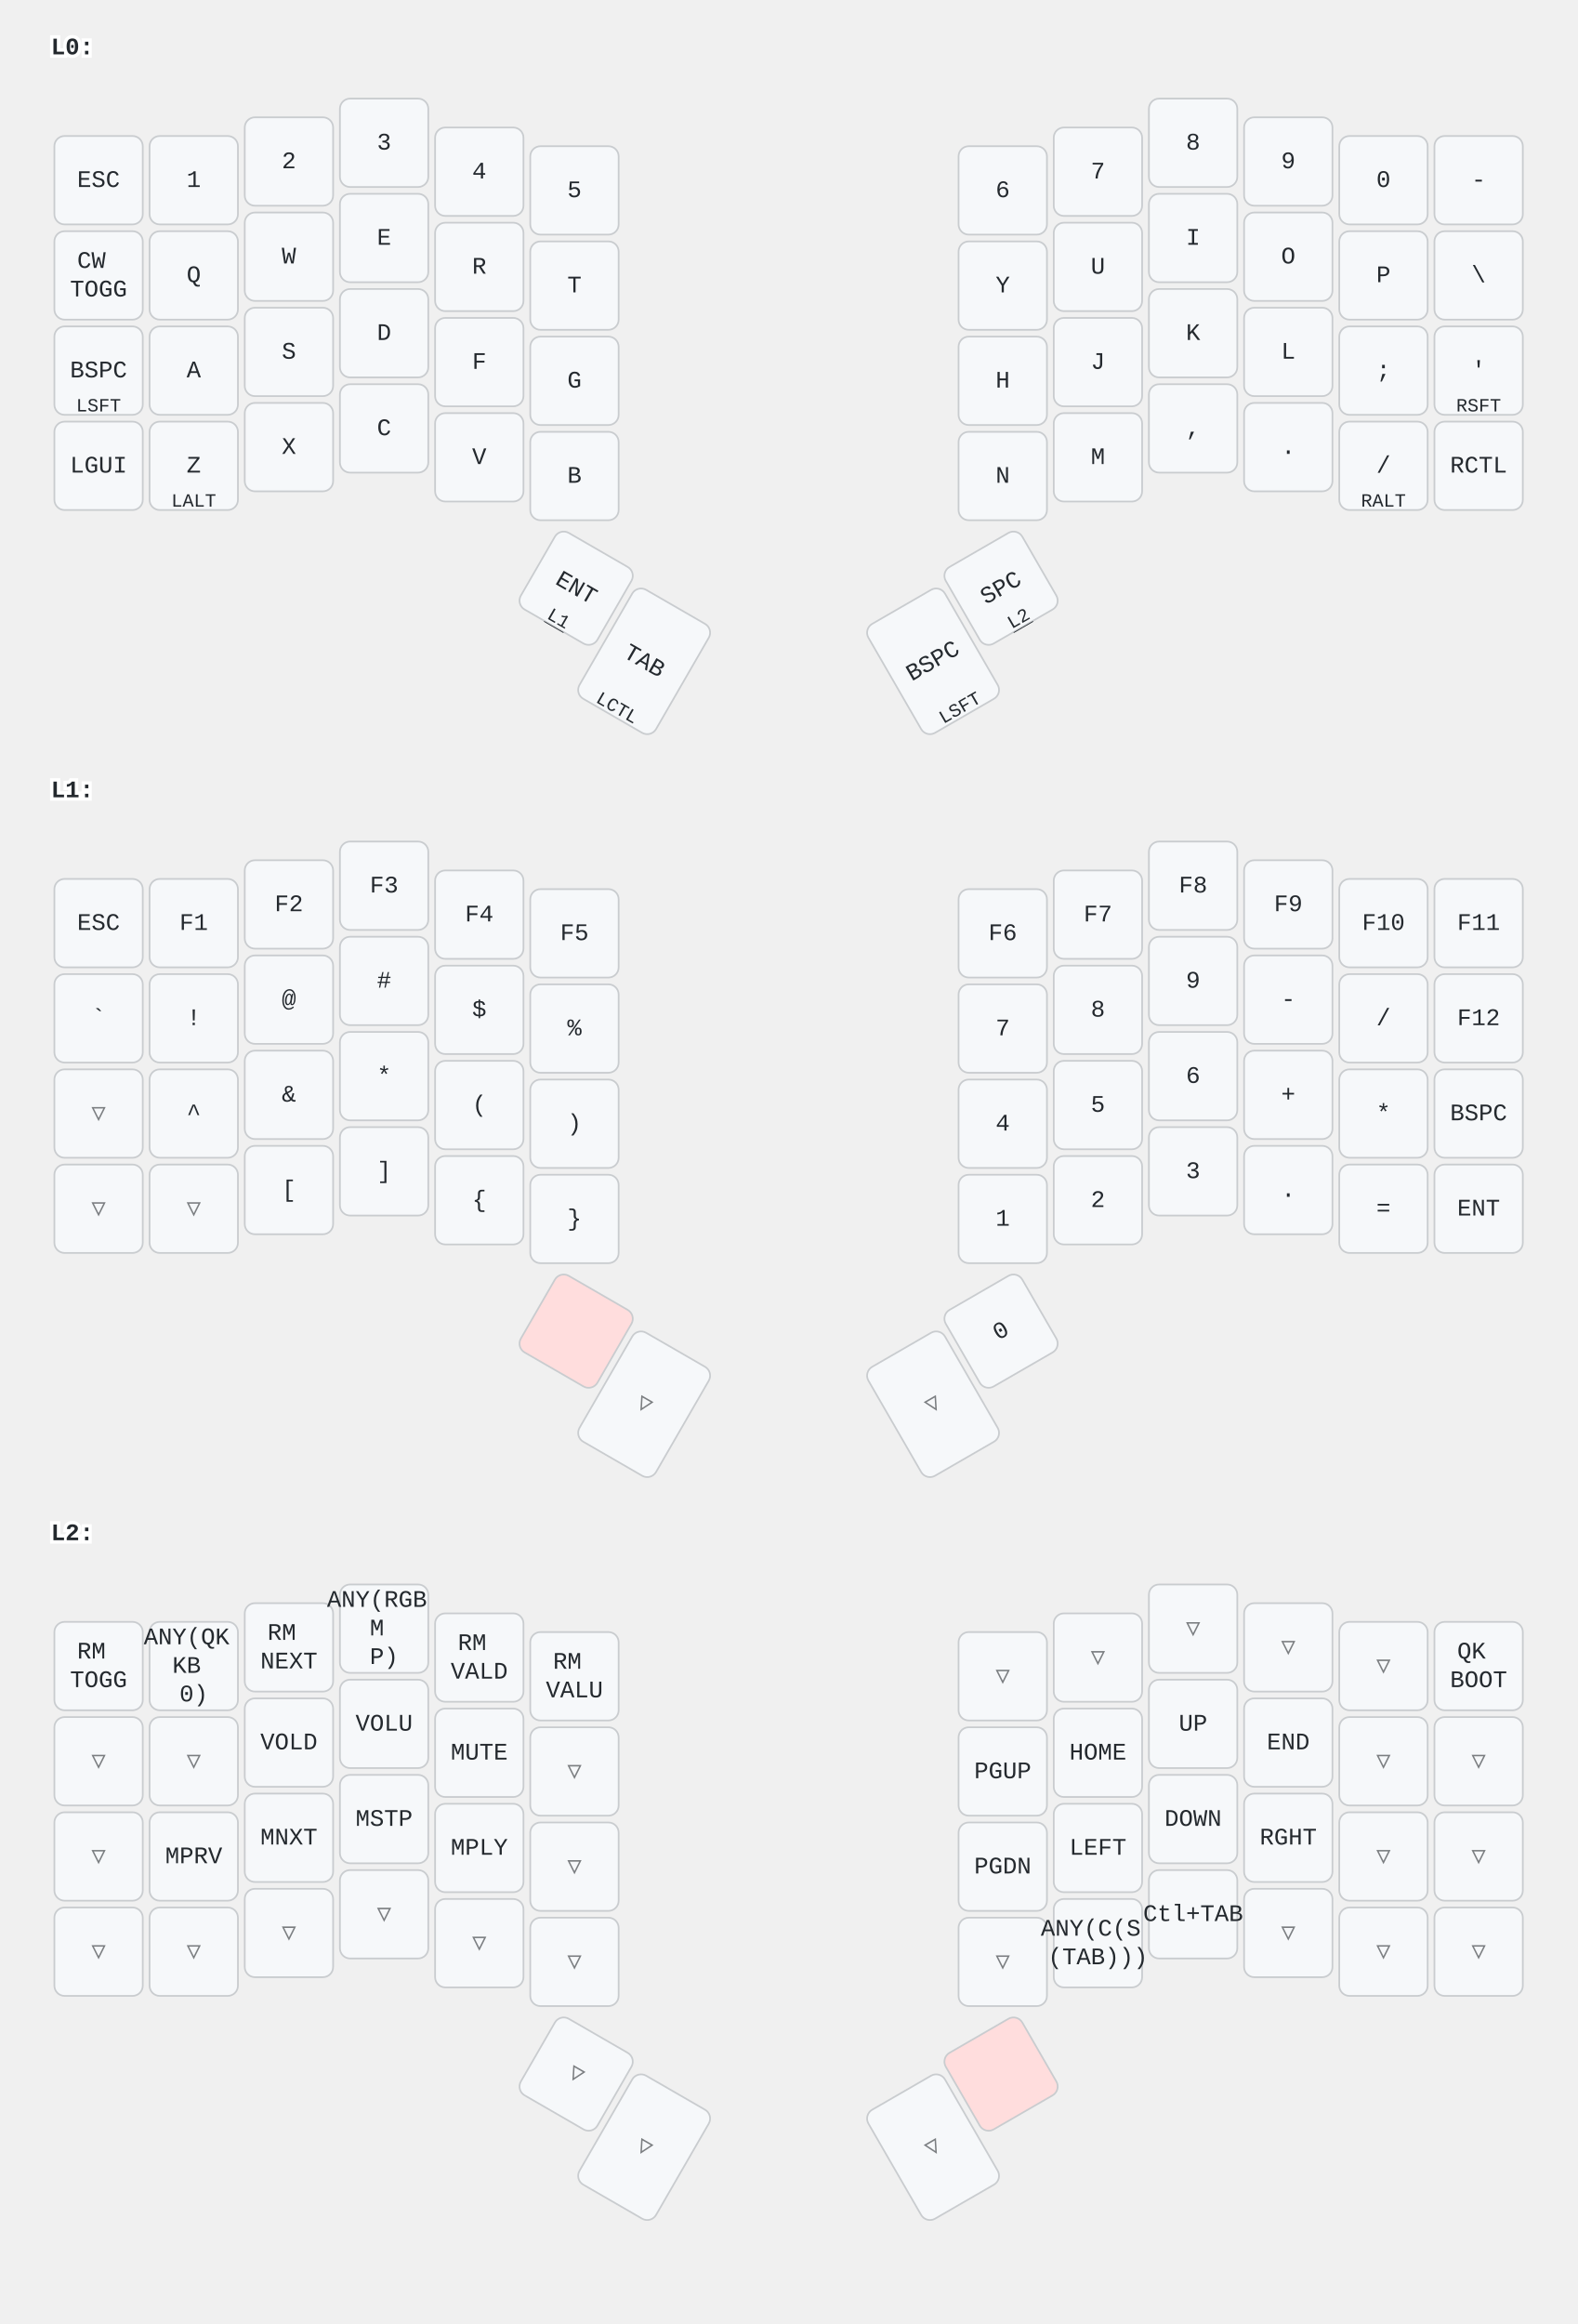
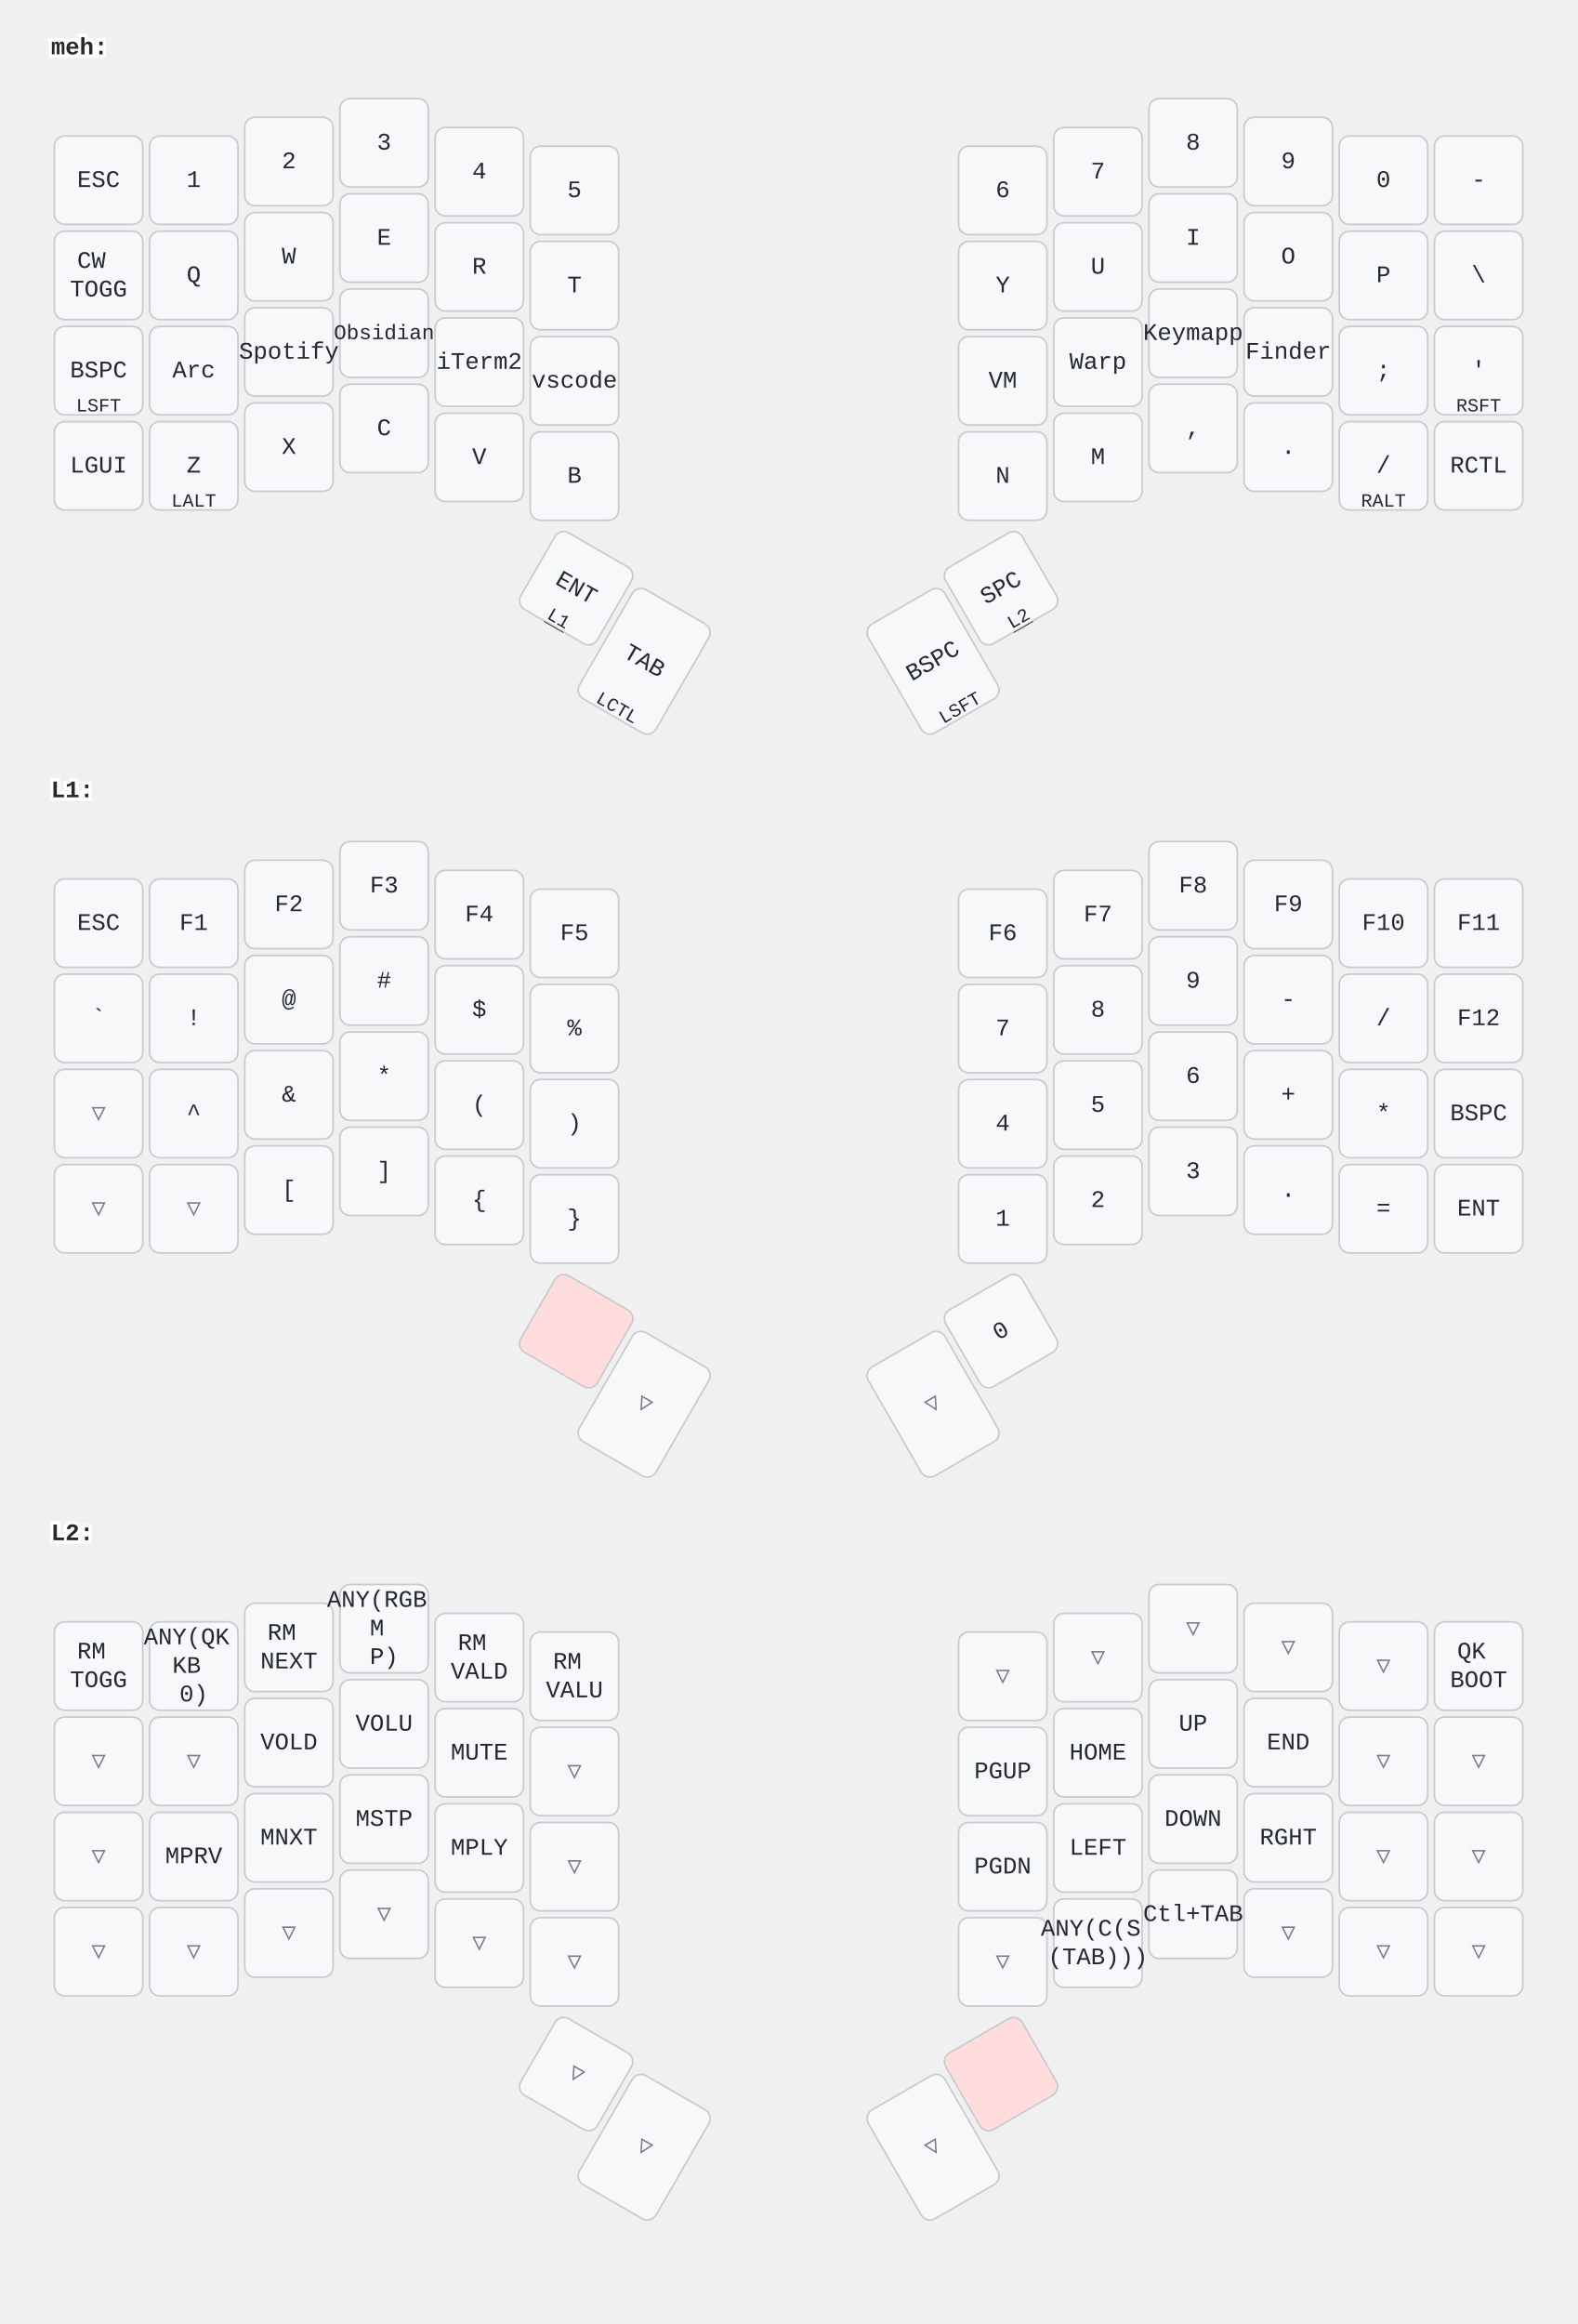
<svg xmlns="http://www.w3.org/2000/svg" width="928" height="1367" viewBox="0 0 928 1367" class="keymap">
  <style>/* inherit to force styles through use tags */
svg path {
    fill: inherit;
}

/* font and background color specifications */
svg.keymap {
    font-family: SFMono-Regular,Consolas,Liberation Mono,Menlo,monospace;
    font-size: 14px;
    font-kerning: normal;
    text-rendering: optimizeLegibility;
    fill: #24292e;
}

/* default key styling */
rect.key {
    fill: #f6f8fa;
}

rect.key, rect.combo {
    stroke: #c9cccf;
    stroke-width: 1;
}

/* default key side styling, only used is draw_key_sides is set */
rect.side {
    filter: brightness(90%);
}

/* color accent for combo boxes */
rect.combo, rect.combo-separate {
    fill: #cdf;
}

/* color accent for held keys */
rect.held, rect.combo.held {
    fill: #fdd;
}

/* color accent for ghost (optional) keys */
rect.ghost, rect.combo.ghost {
    stroke-dasharray: 4, 4;
    stroke-width: 2;
}

text {
    text-anchor: middle;
    dominant-baseline: middle;
}

/* styling for layer labels */
text.label {
    font-weight: bold;
    text-anchor: start;
    stroke: white;
    stroke-width: 4;
    paint-order: stroke;
}

/* styling for optional footer */
text.footer {
    text-anchor: end;
    dominant-baseline: auto;
    stroke: white;
    stroke-width: 4;
    paint-order: stroke;
}

/* styling for combo tap, and key non-tap label text */
text.combo, text.hold, text.shifted, text.left, text.right {
    font-size: 11px;
}

text.hold {
    text-anchor: middle;
    dominant-baseline: auto;
}

text.shifted {
    text-anchor: middle;
    dominant-baseline: hanging;
}

text.left {
    text-anchor: start;
}

text.right {
    text-anchor: end;
}

text.layer-activator {
    text-decoration: underline;
}

/* styling for hold/shifted label text in combo box */
text.combo.hold, text.combo.shifted, text.combo.left, text.combo.right {
    font-size: 8px;
}

/* lighter symbol for transparent keys */
text.trans {
    fill: #7b7e81;
}

/* styling for combo dendrons */
path.combo {
    stroke-width: 1;
    stroke: gray;
    fill: none;
}

/* Start Tabler Icons Cleanup */
/* cannot use height/width with glyphs */
.icon-tabler &gt; path {
    fill: inherit;
    stroke: inherit;
    stroke-width: 2;
}
/* hide tabler's default box */
.icon-tabler &gt; path[stroke="none"][fill="none"] {
    visibility: hidden;
}
/* End Tabler Icons Cleanup */
</style>
-   <g transform="translate(30, 0)" class="layer-L0">
-     <text x="0" y="28" class="label" id="L0">L0:</text>
+   <g transform="translate(30, 0)" class="layer-meh">
+     <text x="0" y="28" class="label" id="meh">meh:</text>
    <g transform="translate(0, 56)">
      <g transform="translate(28, 50)" class="key keypos-0">
        <rect rx="6" ry="6" x="-26" y="-26" width="52" height="52" class="key" />
        <text x="0" y="0" class="key tap">ESC</text>
      </g>
      <g transform="translate(84, 50)" class="key keypos-1">
        <rect rx="6" ry="6" x="-26" y="-26" width="52" height="52" class="key" />
        <text x="0" y="0" class="key tap">1</text>
      </g>
      <g transform="translate(140, 39)" class="key keypos-2">
        <rect rx="6" ry="6" x="-26" y="-26" width="52" height="52" class="key" />
        <text x="0" y="0" class="key tap">2</text>
      </g>
      <g transform="translate(196, 28)" class="key keypos-3">
        <rect rx="6" ry="6" x="-26" y="-26" width="52" height="52" class="key" />
        <text x="0" y="0" class="key tap">3</text>
      </g>
      <g transform="translate(252, 45)" class="key keypos-4">
        <rect rx="6" ry="6" x="-26" y="-26" width="52" height="52" class="key" />
        <text x="0" y="0" class="key tap">4</text>
      </g>
      <g transform="translate(308, 56)" class="key keypos-5">
        <rect rx="6" ry="6" x="-26" y="-26" width="52" height="52" class="key" />
        <text x="0" y="0" class="key tap">5</text>
      </g>
      <g transform="translate(560, 56)" class="key keypos-6">
        <rect rx="6" ry="6" x="-26" y="-26" width="52" height="52" class="key" />
        <text x="0" y="0" class="key tap">6</text>
      </g>
      <g transform="translate(616, 45)" class="key keypos-7">
        <rect rx="6" ry="6" x="-26" y="-26" width="52" height="52" class="key" />
        <text x="0" y="0" class="key tap">7</text>
      </g>
      <g transform="translate(672, 28)" class="key keypos-8">
        <rect rx="6" ry="6" x="-26" y="-26" width="52" height="52" class="key" />
        <text x="0" y="0" class="key tap">8</text>
      </g>
      <g transform="translate(728, 39)" class="key keypos-9">
        <rect rx="6" ry="6" x="-26" y="-26" width="52" height="52" class="key" />
        <text x="0" y="0" class="key tap">9</text>
      </g>
      <g transform="translate(784, 50)" class="key keypos-10">
        <rect rx="6" ry="6" x="-26" y="-26" width="52" height="52" class="key" />
        <text x="0" y="0" class="key tap">0</text>
      </g>
      <g transform="translate(840, 50)" class="key keypos-11">
        <rect rx="6" ry="6" x="-26" y="-26" width="52" height="52" class="key" />
        <text x="0" y="0" class="key tap">-</text>
      </g>
      <g transform="translate(28, 106)" class="key keypos-12">
        <rect rx="6" ry="6" x="-26" y="-26" width="52" height="52" class="key" />
        <text x="0" y="0" class="key tap">
          <tspan x="0" dy="-0.6em">CW</tspan>
          <tspan x="0" dy="1.2em">TOGG</tspan>
        </text>
      </g>
      <g transform="translate(84, 106)" class="key keypos-13">
        <rect rx="6" ry="6" x="-26" y="-26" width="52" height="52" class="key" />
        <text x="0" y="0" class="key tap">Q</text>
      </g>
      <g transform="translate(140, 95)" class="key keypos-14">
        <rect rx="6" ry="6" x="-26" y="-26" width="52" height="52" class="key" />
        <text x="0" y="0" class="key tap">W</text>
      </g>
      <g transform="translate(196, 84)" class="key keypos-15">
        <rect rx="6" ry="6" x="-26" y="-26" width="52" height="52" class="key" />
        <text x="0" y="0" class="key tap">E</text>
      </g>
      <g transform="translate(252, 101)" class="key keypos-16">
        <rect rx="6" ry="6" x="-26" y="-26" width="52" height="52" class="key" />
        <text x="0" y="0" class="key tap">R</text>
      </g>
      <g transform="translate(308, 112)" class="key keypos-17">
        <rect rx="6" ry="6" x="-26" y="-26" width="52" height="52" class="key" />
        <text x="0" y="0" class="key tap">T</text>
      </g>
      <g transform="translate(560, 112)" class="key keypos-18">
        <rect rx="6" ry="6" x="-26" y="-26" width="52" height="52" class="key" />
        <text x="0" y="0" class="key tap">Y</text>
      </g>
      <g transform="translate(616, 101)" class="key keypos-19">
        <rect rx="6" ry="6" x="-26" y="-26" width="52" height="52" class="key" />
        <text x="0" y="0" class="key tap">U</text>
      </g>
      <g transform="translate(672, 84)" class="key keypos-20">
        <rect rx="6" ry="6" x="-26" y="-26" width="52" height="52" class="key" />
        <text x="0" y="0" class="key tap">I</text>
      </g>
      <g transform="translate(728, 95)" class="key keypos-21">
        <rect rx="6" ry="6" x="-26" y="-26" width="52" height="52" class="key" />
        <text x="0" y="0" class="key tap">O</text>
      </g>
      <g transform="translate(784, 106)" class="key keypos-22">
        <rect rx="6" ry="6" x="-26" y="-26" width="52" height="52" class="key" />
        <text x="0" y="0" class="key tap">P</text>
      </g>
      <g transform="translate(840, 106)" class="key keypos-23">
        <rect rx="6" ry="6" x="-26" y="-26" width="52" height="52" class="key" />
        <text x="0" y="0" class="key tap">\</text>
      </g>
      <g transform="translate(28, 162)" class="key keypos-24">
        <rect rx="6" ry="6" x="-26" y="-26" width="52" height="52" class="key" />
        <text x="0" y="0" class="key tap">BSPC</text>
        <text x="0" y="24" class="key hold">LSFT</text>
      </g>
      <g transform="translate(84, 162)" class="key keypos-25">
        <rect rx="6" ry="6" x="-26" y="-26" width="52" height="52" class="key" />
-         <text x="0" y="0" class="key tap">A</text>
+         <text x="0" y="0" class="key tap">Arc</text>
      </g>
      <g transform="translate(140, 151)" class="key keypos-26">
        <rect rx="6" ry="6" x="-26" y="-26" width="52" height="52" class="key" />
-         <text x="0" y="0" class="key tap">S</text>
+         <text x="0" y="0" class="key tap">Spotify</text>
      </g>
      <g transform="translate(196, 140)" class="key keypos-27">
        <rect rx="6" ry="6" x="-26" y="-26" width="52" height="52" class="key" />
-         <text x="0" y="0" class="key tap">D</text>
+         <text x="0" y="0" class="key tap">
+           <tspan style="font-size: 88%">Obsidian</tspan>
+         </text>
      </g>
      <g transform="translate(252, 157)" class="key keypos-28">
        <rect rx="6" ry="6" x="-26" y="-26" width="52" height="52" class="key" />
-         <text x="0" y="0" class="key tap">F</text>
+         <text x="0" y="0" class="key tap">iTerm2</text>
      </g>
      <g transform="translate(308, 168)" class="key keypos-29">
        <rect rx="6" ry="6" x="-26" y="-26" width="52" height="52" class="key" />
-         <text x="0" y="0" class="key tap">G</text>
+         <text x="0" y="0" class="key tap">vscode</text>
      </g>
      <g transform="translate(560, 168)" class="key keypos-30">
        <rect rx="6" ry="6" x="-26" y="-26" width="52" height="52" class="key" />
-         <text x="0" y="0" class="key tap">H</text>
+         <text x="0" y="0" class="key tap">VM</text>
      </g>
      <g transform="translate(616, 157)" class="key keypos-31">
        <rect rx="6" ry="6" x="-26" y="-26" width="52" height="52" class="key" />
-         <text x="0" y="0" class="key tap">J</text>
+         <text x="0" y="0" class="key tap">Warp</text>
      </g>
      <g transform="translate(672, 140)" class="key keypos-32">
        <rect rx="6" ry="6" x="-26" y="-26" width="52" height="52" class="key" />
-         <text x="0" y="0" class="key tap">K</text>
+         <text x="0" y="0" class="key tap">Keymapp</text>
      </g>
      <g transform="translate(728, 151)" class="key keypos-33">
        <rect rx="6" ry="6" x="-26" y="-26" width="52" height="52" class="key" />
-         <text x="0" y="0" class="key tap">L</text>
+         <text x="0" y="0" class="key tap">Finder</text>
      </g>
      <g transform="translate(784, 162)" class="key keypos-34">
        <rect rx="6" ry="6" x="-26" y="-26" width="52" height="52" class="key" />
        <text x="0" y="0" class="key tap">;</text>
      </g>
      <g transform="translate(840, 162)" class="key keypos-35">
        <rect rx="6" ry="6" x="-26" y="-26" width="52" height="52" class="key" />
        <text x="0" y="0" class="key tap">'</text>
        <text x="0" y="24" class="key hold">RSFT</text>
      </g>
      <g transform="translate(28, 218)" class="key keypos-36">
        <rect rx="6" ry="6" x="-26" y="-26" width="52" height="52" class="key" />
        <text x="0" y="0" class="key tap">LGUI</text>
      </g>
      <g transform="translate(84, 218)" class="key keypos-37">
        <rect rx="6" ry="6" x="-26" y="-26" width="52" height="52" class="key" />
        <text x="0" y="0" class="key tap">Z</text>
        <text x="0" y="24" class="key hold">LALT</text>
      </g>
      <g transform="translate(140, 207)" class="key keypos-38">
        <rect rx="6" ry="6" x="-26" y="-26" width="52" height="52" class="key" />
        <text x="0" y="0" class="key tap">X</text>
      </g>
      <g transform="translate(196, 196)" class="key keypos-39">
        <rect rx="6" ry="6" x="-26" y="-26" width="52" height="52" class="key" />
        <text x="0" y="0" class="key tap">C</text>
      </g>
      <g transform="translate(252, 213)" class="key keypos-40">
        <rect rx="6" ry="6" x="-26" y="-26" width="52" height="52" class="key" />
        <text x="0" y="0" class="key tap">V</text>
      </g>
      <g transform="translate(308, 224)" class="key keypos-41">
        <rect rx="6" ry="6" x="-26" y="-26" width="52" height="52" class="key" />
        <text x="0" y="0" class="key tap">B</text>
      </g>
      <g transform="translate(560, 224)" class="key keypos-42">
        <rect rx="6" ry="6" x="-26" y="-26" width="52" height="52" class="key" />
        <text x="0" y="0" class="key tap">N</text>
      </g>
      <g transform="translate(616, 213)" class="key keypos-43">
        <rect rx="6" ry="6" x="-26" y="-26" width="52" height="52" class="key" />
        <text x="0" y="0" class="key tap">M</text>
      </g>
      <g transform="translate(672, 196)" class="key keypos-44">
        <rect rx="6" ry="6" x="-26" y="-26" width="52" height="52" class="key" />
        <text x="0" y="0" class="key tap">,</text>
      </g>
      <g transform="translate(728, 207)" class="key keypos-45">
        <rect rx="6" ry="6" x="-26" y="-26" width="52" height="52" class="key" />
        <text x="0" y="0" class="key tap">.</text>
      </g>
      <g transform="translate(784, 218)" class="key keypos-46">
        <rect rx="6" ry="6" x="-26" y="-26" width="52" height="52" class="key" />
        <text x="0" y="0" class="key tap">/</text>
        <text x="0" y="24" class="key hold">RALT</text>
      </g>
      <g transform="translate(840, 218)" class="key keypos-47">
        <rect rx="6" ry="6" x="-26" y="-26" width="52" height="52" class="key" />
        <text x="0" y="0" class="key tap">RCTL</text>
      </g>
      <g transform="translate(309, 290) rotate(30.0)" class="key keypos-48">
        <rect rx="6" ry="6" x="-26" y="-26" width="52" height="52" class="key" />
        <text x="0" y="0" class="key tap">ENT</text>
        <a href="#L1">
          <text x="0" y="24" class="key hold layer-activator">L1</text>
        </a>
      </g>
      <g transform="translate(349, 333) rotate(30.0)" class="key keypos-49">
        <rect rx="6" ry="6" x="-26" y="-37" width="52" height="74" class="key" />
        <text x="0" y="0" class="key tap">TAB</text>
        <text x="0" y="35" class="key hold">LCTL</text>
      </g>
      <g transform="translate(519, 333) rotate(-30.0)" class="key keypos-50">
        <rect rx="6" ry="6" x="-26" y="-37" width="52" height="74" class="key" />
        <text x="0" y="0" class="key tap">BSPC</text>
        <text x="0" y="35" class="key hold">LSFT</text>
      </g>
      <g transform="translate(559, 290) rotate(-30.0)" class="key keypos-51">
        <rect rx="6" ry="6" x="-26" y="-26" width="52" height="52" class="key" />
        <text x="0" y="0" class="key tap">SPC</text>
        <a href="#L2">
          <text x="0" y="24" class="key hold layer-activator">L2</text>
        </a>
      </g>
    </g>
  </g>
  <g transform="translate(30, 437)" class="layer-L1">
    <text x="0" y="28" class="label" id="L1">L1:</text>
    <g transform="translate(0, 56)">
      <g transform="translate(28, 50)" class="key keypos-0">
        <rect rx="6" ry="6" x="-26" y="-26" width="52" height="52" class="key" />
        <text x="0" y="0" class="key tap">ESC</text>
      </g>
      <g transform="translate(84, 50)" class="key keypos-1">
        <rect rx="6" ry="6" x="-26" y="-26" width="52" height="52" class="key" />
        <text x="0" y="0" class="key tap">F1</text>
      </g>
      <g transform="translate(140, 39)" class="key keypos-2">
        <rect rx="6" ry="6" x="-26" y="-26" width="52" height="52" class="key" />
        <text x="0" y="0" class="key tap">F2</text>
      </g>
      <g transform="translate(196, 28)" class="key keypos-3">
        <rect rx="6" ry="6" x="-26" y="-26" width="52" height="52" class="key" />
        <text x="0" y="0" class="key tap">F3</text>
      </g>
      <g transform="translate(252, 45)" class="key keypos-4">
        <rect rx="6" ry="6" x="-26" y="-26" width="52" height="52" class="key" />
        <text x="0" y="0" class="key tap">F4</text>
      </g>
      <g transform="translate(308, 56)" class="key keypos-5">
        <rect rx="6" ry="6" x="-26" y="-26" width="52" height="52" class="key" />
        <text x="0" y="0" class="key tap">F5</text>
      </g>
      <g transform="translate(560, 56)" class="key keypos-6">
        <rect rx="6" ry="6" x="-26" y="-26" width="52" height="52" class="key" />
        <text x="0" y="0" class="key tap">F6</text>
      </g>
      <g transform="translate(616, 45)" class="key keypos-7">
        <rect rx="6" ry="6" x="-26" y="-26" width="52" height="52" class="key" />
        <text x="0" y="0" class="key tap">F7</text>
      </g>
      <g transform="translate(672, 28)" class="key keypos-8">
        <rect rx="6" ry="6" x="-26" y="-26" width="52" height="52" class="key" />
        <text x="0" y="0" class="key tap">F8</text>
      </g>
      <g transform="translate(728, 39)" class="key keypos-9">
        <rect rx="6" ry="6" x="-26" y="-26" width="52" height="52" class="key" />
        <text x="0" y="0" class="key tap">F9</text>
      </g>
      <g transform="translate(784, 50)" class="key keypos-10">
        <rect rx="6" ry="6" x="-26" y="-26" width="52" height="52" class="key" />
        <text x="0" y="0" class="key tap">F10</text>
      </g>
      <g transform="translate(840, 50)" class="key keypos-11">
        <rect rx="6" ry="6" x="-26" y="-26" width="52" height="52" class="key" />
        <text x="0" y="0" class="key tap">F11</text>
      </g>
      <g transform="translate(28, 106)" class="key keypos-12">
        <rect rx="6" ry="6" x="-26" y="-26" width="52" height="52" class="key" />
        <text x="0" y="0" class="key tap">`</text>
      </g>
      <g transform="translate(84, 106)" class="key keypos-13">
        <rect rx="6" ry="6" x="-26" y="-26" width="52" height="52" class="key" />
        <text x="0" y="0" class="key tap">!</text>
      </g>
      <g transform="translate(140, 95)" class="key keypos-14">
        <rect rx="6" ry="6" x="-26" y="-26" width="52" height="52" class="key" />
        <text x="0" y="0" class="key tap">@</text>
      </g>
      <g transform="translate(196, 84)" class="key keypos-15">
        <rect rx="6" ry="6" x="-26" y="-26" width="52" height="52" class="key" />
        <text x="0" y="0" class="key tap">#</text>
      </g>
      <g transform="translate(252, 101)" class="key keypos-16">
        <rect rx="6" ry="6" x="-26" y="-26" width="52" height="52" class="key" />
        <text x="0" y="0" class="key tap">$</text>
      </g>
      <g transform="translate(308, 112)" class="key keypos-17">
        <rect rx="6" ry="6" x="-26" y="-26" width="52" height="52" class="key" />
        <text x="0" y="0" class="key tap">%</text>
      </g>
      <g transform="translate(560, 112)" class="key keypos-18">
        <rect rx="6" ry="6" x="-26" y="-26" width="52" height="52" class="key" />
        <text x="0" y="0" class="key tap">7</text>
      </g>
      <g transform="translate(616, 101)" class="key keypos-19">
        <rect rx="6" ry="6" x="-26" y="-26" width="52" height="52" class="key" />
        <text x="0" y="0" class="key tap">8</text>
      </g>
      <g transform="translate(672, 84)" class="key keypos-20">
        <rect rx="6" ry="6" x="-26" y="-26" width="52" height="52" class="key" />
        <text x="0" y="0" class="key tap">9</text>
      </g>
      <g transform="translate(728, 95)" class="key keypos-21">
        <rect rx="6" ry="6" x="-26" y="-26" width="52" height="52" class="key" />
        <text x="0" y="0" class="key tap">-</text>
      </g>
      <g transform="translate(784, 106)" class="key keypos-22">
        <rect rx="6" ry="6" x="-26" y="-26" width="52" height="52" class="key" />
        <text x="0" y="0" class="key tap">/</text>
      </g>
      <g transform="translate(840, 106)" class="key keypos-23">
        <rect rx="6" ry="6" x="-26" y="-26" width="52" height="52" class="key" />
        <text x="0" y="0" class="key tap">F12</text>
      </g>
      <g transform="translate(28, 162)" class="key trans keypos-24">
        <rect rx="6" ry="6" x="-26" y="-26" width="52" height="52" class="key trans" />
        <text x="0" y="0" class="key trans tap">▽</text>
      </g>
      <g transform="translate(84, 162)" class="key keypos-25">
        <rect rx="6" ry="6" x="-26" y="-26" width="52" height="52" class="key" />
        <text x="0" y="0" class="key tap">^</text>
      </g>
      <g transform="translate(140, 151)" class="key keypos-26">
        <rect rx="6" ry="6" x="-26" y="-26" width="52" height="52" class="key" />
        <text x="0" y="0" class="key tap">&amp;</text>
      </g>
      <g transform="translate(196, 140)" class="key keypos-27">
        <rect rx="6" ry="6" x="-26" y="-26" width="52" height="52" class="key" />
        <text x="0" y="0" class="key tap">*</text>
      </g>
      <g transform="translate(252, 157)" class="key keypos-28">
        <rect rx="6" ry="6" x="-26" y="-26" width="52" height="52" class="key" />
        <text x="0" y="0" class="key tap">(</text>
      </g>
      <g transform="translate(308, 168)" class="key keypos-29">
        <rect rx="6" ry="6" x="-26" y="-26" width="52" height="52" class="key" />
        <text x="0" y="0" class="key tap">)</text>
      </g>
      <g transform="translate(560, 168)" class="key keypos-30">
        <rect rx="6" ry="6" x="-26" y="-26" width="52" height="52" class="key" />
        <text x="0" y="0" class="key tap">4</text>
      </g>
      <g transform="translate(616, 157)" class="key keypos-31">
        <rect rx="6" ry="6" x="-26" y="-26" width="52" height="52" class="key" />
        <text x="0" y="0" class="key tap">5</text>
      </g>
      <g transform="translate(672, 140)" class="key keypos-32">
        <rect rx="6" ry="6" x="-26" y="-26" width="52" height="52" class="key" />
        <text x="0" y="0" class="key tap">6</text>
      </g>
      <g transform="translate(728, 151)" class="key keypos-33">
        <rect rx="6" ry="6" x="-26" y="-26" width="52" height="52" class="key" />
        <text x="0" y="0" class="key tap">+</text>
      </g>
      <g transform="translate(784, 162)" class="key keypos-34">
        <rect rx="6" ry="6" x="-26" y="-26" width="52" height="52" class="key" />
        <text x="0" y="0" class="key tap">*</text>
      </g>
      <g transform="translate(840, 162)" class="key keypos-35">
        <rect rx="6" ry="6" x="-26" y="-26" width="52" height="52" class="key" />
        <text x="0" y="0" class="key tap">BSPC</text>
      </g>
      <g transform="translate(28, 218)" class="key trans keypos-36">
        <rect rx="6" ry="6" x="-26" y="-26" width="52" height="52" class="key trans" />
        <text x="0" y="0" class="key trans tap">▽</text>
      </g>
      <g transform="translate(84, 218)" class="key trans keypos-37">
        <rect rx="6" ry="6" x="-26" y="-26" width="52" height="52" class="key trans" />
        <text x="0" y="0" class="key trans tap">▽</text>
      </g>
      <g transform="translate(140, 207)" class="key keypos-38">
        <rect rx="6" ry="6" x="-26" y="-26" width="52" height="52" class="key" />
        <text x="0" y="0" class="key tap">[</text>
      </g>
      <g transform="translate(196, 196)" class="key keypos-39">
        <rect rx="6" ry="6" x="-26" y="-26" width="52" height="52" class="key" />
        <text x="0" y="0" class="key tap">]</text>
      </g>
      <g transform="translate(252, 213)" class="key keypos-40">
        <rect rx="6" ry="6" x="-26" y="-26" width="52" height="52" class="key" />
        <text x="0" y="0" class="key tap">{</text>
      </g>
      <g transform="translate(308, 224)" class="key keypos-41">
        <rect rx="6" ry="6" x="-26" y="-26" width="52" height="52" class="key" />
        <text x="0" y="0" class="key tap">}</text>
      </g>
      <g transform="translate(560, 224)" class="key keypos-42">
        <rect rx="6" ry="6" x="-26" y="-26" width="52" height="52" class="key" />
        <text x="0" y="0" class="key tap">1</text>
      </g>
      <g transform="translate(616, 213)" class="key keypos-43">
        <rect rx="6" ry="6" x="-26" y="-26" width="52" height="52" class="key" />
        <text x="0" y="0" class="key tap">2</text>
      </g>
      <g transform="translate(672, 196)" class="key keypos-44">
        <rect rx="6" ry="6" x="-26" y="-26" width="52" height="52" class="key" />
        <text x="0" y="0" class="key tap">3</text>
      </g>
      <g transform="translate(728, 207)" class="key keypos-45">
        <rect rx="6" ry="6" x="-26" y="-26" width="52" height="52" class="key" />
        <text x="0" y="0" class="key tap">.</text>
      </g>
      <g transform="translate(784, 218)" class="key keypos-46">
        <rect rx="6" ry="6" x="-26" y="-26" width="52" height="52" class="key" />
        <text x="0" y="0" class="key tap">=</text>
      </g>
      <g transform="translate(840, 218)" class="key keypos-47">
        <rect rx="6" ry="6" x="-26" y="-26" width="52" height="52" class="key" />
        <text x="0" y="0" class="key tap">ENT</text>
      </g>
      <g transform="translate(309, 290) rotate(30.0)" class="key held keypos-48">
        <rect rx="6" ry="6" x="-26" y="-26" width="52" height="52" class="key held" />
      </g>
      <g transform="translate(349, 333) rotate(30.0)" class="key trans keypos-49">
        <rect rx="6" ry="6" x="-26" y="-37" width="52" height="74" class="key trans" />
        <text x="0" y="0" class="key trans tap">▽</text>
      </g>
      <g transform="translate(519, 333) rotate(-30.0)" class="key trans keypos-50">
        <rect rx="6" ry="6" x="-26" y="-37" width="52" height="74" class="key trans" />
        <text x="0" y="0" class="key trans tap">▽</text>
      </g>
      <g transform="translate(559, 290) rotate(-30.0)" class="key keypos-51">
        <rect rx="6" ry="6" x="-26" y="-26" width="52" height="52" class="key" />
        <text x="0" y="0" class="key tap">0</text>
      </g>
    </g>
  </g>
  <g transform="translate(30, 874)" class="layer-L2">
    <text x="0" y="28" class="label" id="L2">L2:</text>
    <g transform="translate(0, 56)">
      <g transform="translate(28, 50)" class="key keypos-0">
        <rect rx="6" ry="6" x="-26" y="-26" width="52" height="52" class="key" />
        <text x="0" y="0" class="key tap">
          <tspan x="0" dy="-0.6em">RM</tspan>
          <tspan x="0" dy="1.2em">TOGG</tspan>
        </text>
      </g>
      <g transform="translate(84, 50)" class="key keypos-1">
        <rect rx="6" ry="6" x="-26" y="-26" width="52" height="52" class="key" />
        <text x="0" y="0" class="key tap">
          <tspan x="0" dy="-1.2em">ANY(QK</tspan>
          <tspan x="0" dy="1.2em">KB</tspan>
          <tspan x="0" dy="1.2em">0)</tspan>
        </text>
      </g>
      <g transform="translate(140, 39)" class="key keypos-2">
        <rect rx="6" ry="6" x="-26" y="-26" width="52" height="52" class="key" />
        <text x="0" y="0" class="key tap">
          <tspan x="0" dy="-0.6em">RM</tspan>
          <tspan x="0" dy="1.2em">NEXT</tspan>
        </text>
      </g>
      <g transform="translate(196, 28)" class="key keypos-3">
        <rect rx="6" ry="6" x="-26" y="-26" width="52" height="52" class="key" />
        <text x="0" y="0" class="key tap">
          <tspan x="0" dy="-1.2em">ANY(RGB</tspan>
          <tspan x="0" dy="1.2em">M</tspan>
          <tspan x="0" dy="1.2em">P)</tspan>
        </text>
      </g>
      <g transform="translate(252, 45)" class="key keypos-4">
        <rect rx="6" ry="6" x="-26" y="-26" width="52" height="52" class="key" />
        <text x="0" y="0" class="key tap">
          <tspan x="0" dy="-0.6em">RM</tspan>
          <tspan x="0" dy="1.2em">VALD</tspan>
        </text>
      </g>
      <g transform="translate(308, 56)" class="key keypos-5">
        <rect rx="6" ry="6" x="-26" y="-26" width="52" height="52" class="key" />
        <text x="0" y="0" class="key tap">
          <tspan x="0" dy="-0.6em">RM</tspan>
          <tspan x="0" dy="1.2em">VALU</tspan>
        </text>
      </g>
      <g transform="translate(560, 56)" class="key trans keypos-6">
        <rect rx="6" ry="6" x="-26" y="-26" width="52" height="52" class="key trans" />
        <text x="0" y="0" class="key trans tap">▽</text>
      </g>
      <g transform="translate(616, 45)" class="key trans keypos-7">
        <rect rx="6" ry="6" x="-26" y="-26" width="52" height="52" class="key trans" />
        <text x="0" y="0" class="key trans tap">▽</text>
      </g>
      <g transform="translate(672, 28)" class="key trans keypos-8">
        <rect rx="6" ry="6" x="-26" y="-26" width="52" height="52" class="key trans" />
        <text x="0" y="0" class="key trans tap">▽</text>
      </g>
      <g transform="translate(728, 39)" class="key trans keypos-9">
        <rect rx="6" ry="6" x="-26" y="-26" width="52" height="52" class="key trans" />
        <text x="0" y="0" class="key trans tap">▽</text>
      </g>
      <g transform="translate(784, 50)" class="key trans keypos-10">
        <rect rx="6" ry="6" x="-26" y="-26" width="52" height="52" class="key trans" />
        <text x="0" y="0" class="key trans tap">▽</text>
      </g>
      <g transform="translate(840, 50)" class="key keypos-11">
        <rect rx="6" ry="6" x="-26" y="-26" width="52" height="52" class="key" />
        <text x="0" y="0" class="key tap">
          <tspan x="0" dy="-0.6em">QK</tspan>
          <tspan x="0" dy="1.2em">BOOT</tspan>
        </text>
      </g>
      <g transform="translate(28, 106)" class="key trans keypos-12">
        <rect rx="6" ry="6" x="-26" y="-26" width="52" height="52" class="key trans" />
        <text x="0" y="0" class="key trans tap">▽</text>
      </g>
      <g transform="translate(84, 106)" class="key trans keypos-13">
        <rect rx="6" ry="6" x="-26" y="-26" width="52" height="52" class="key trans" />
        <text x="0" y="0" class="key trans tap">▽</text>
      </g>
      <g transform="translate(140, 95)" class="key keypos-14">
        <rect rx="6" ry="6" x="-26" y="-26" width="52" height="52" class="key" />
        <text x="0" y="0" class="key tap">VOLD</text>
      </g>
      <g transform="translate(196, 84)" class="key keypos-15">
        <rect rx="6" ry="6" x="-26" y="-26" width="52" height="52" class="key" />
        <text x="0" y="0" class="key tap">VOLU</text>
      </g>
      <g transform="translate(252, 101)" class="key keypos-16">
        <rect rx="6" ry="6" x="-26" y="-26" width="52" height="52" class="key" />
        <text x="0" y="0" class="key tap">MUTE</text>
      </g>
      <g transform="translate(308, 112)" class="key trans keypos-17">
        <rect rx="6" ry="6" x="-26" y="-26" width="52" height="52" class="key trans" />
        <text x="0" y="0" class="key trans tap">▽</text>
      </g>
      <g transform="translate(560, 112)" class="key keypos-18">
        <rect rx="6" ry="6" x="-26" y="-26" width="52" height="52" class="key" />
        <text x="0" y="0" class="key tap">PGUP</text>
      </g>
      <g transform="translate(616, 101)" class="key keypos-19">
        <rect rx="6" ry="6" x="-26" y="-26" width="52" height="52" class="key" />
        <text x="0" y="0" class="key tap">HOME</text>
      </g>
      <g transform="translate(672, 84)" class="key keypos-20">
        <rect rx="6" ry="6" x="-26" y="-26" width="52" height="52" class="key" />
        <text x="0" y="0" class="key tap">UP</text>
      </g>
      <g transform="translate(728, 95)" class="key keypos-21">
        <rect rx="6" ry="6" x="-26" y="-26" width="52" height="52" class="key" />
        <text x="0" y="0" class="key tap">END</text>
      </g>
      <g transform="translate(784, 106)" class="key trans keypos-22">
        <rect rx="6" ry="6" x="-26" y="-26" width="52" height="52" class="key trans" />
        <text x="0" y="0" class="key trans tap">▽</text>
      </g>
      <g transform="translate(840, 106)" class="key trans keypos-23">
        <rect rx="6" ry="6" x="-26" y="-26" width="52" height="52" class="key trans" />
        <text x="0" y="0" class="key trans tap">▽</text>
      </g>
      <g transform="translate(28, 162)" class="key trans keypos-24">
        <rect rx="6" ry="6" x="-26" y="-26" width="52" height="52" class="key trans" />
        <text x="0" y="0" class="key trans tap">▽</text>
      </g>
      <g transform="translate(84, 162)" class="key keypos-25">
        <rect rx="6" ry="6" x="-26" y="-26" width="52" height="52" class="key" />
        <text x="0" y="0" class="key tap">MPRV</text>
      </g>
      <g transform="translate(140, 151)" class="key keypos-26">
        <rect rx="6" ry="6" x="-26" y="-26" width="52" height="52" class="key" />
        <text x="0" y="0" class="key tap">MNXT</text>
      </g>
      <g transform="translate(196, 140)" class="key keypos-27">
        <rect rx="6" ry="6" x="-26" y="-26" width="52" height="52" class="key" />
        <text x="0" y="0" class="key tap">MSTP</text>
      </g>
      <g transform="translate(252, 157)" class="key keypos-28">
        <rect rx="6" ry="6" x="-26" y="-26" width="52" height="52" class="key" />
        <text x="0" y="0" class="key tap">MPLY</text>
      </g>
      <g transform="translate(308, 168)" class="key trans keypos-29">
        <rect rx="6" ry="6" x="-26" y="-26" width="52" height="52" class="key trans" />
        <text x="0" y="0" class="key trans tap">▽</text>
      </g>
      <g transform="translate(560, 168)" class="key keypos-30">
        <rect rx="6" ry="6" x="-26" y="-26" width="52" height="52" class="key" />
        <text x="0" y="0" class="key tap">PGDN</text>
      </g>
      <g transform="translate(616, 157)" class="key keypos-31">
        <rect rx="6" ry="6" x="-26" y="-26" width="52" height="52" class="key" />
        <text x="0" y="0" class="key tap">LEFT</text>
      </g>
      <g transform="translate(672, 140)" class="key keypos-32">
        <rect rx="6" ry="6" x="-26" y="-26" width="52" height="52" class="key" />
        <text x="0" y="0" class="key tap">DOWN</text>
      </g>
      <g transform="translate(728, 151)" class="key keypos-33">
        <rect rx="6" ry="6" x="-26" y="-26" width="52" height="52" class="key" />
        <text x="0" y="0" class="key tap">RGHT</text>
      </g>
      <g transform="translate(784, 162)" class="key trans keypos-34">
        <rect rx="6" ry="6" x="-26" y="-26" width="52" height="52" class="key trans" />
        <text x="0" y="0" class="key trans tap">▽</text>
      </g>
      <g transform="translate(840, 162)" class="key trans keypos-35">
        <rect rx="6" ry="6" x="-26" y="-26" width="52" height="52" class="key trans" />
        <text x="0" y="0" class="key trans tap">▽</text>
      </g>
      <g transform="translate(28, 218)" class="key trans keypos-36">
        <rect rx="6" ry="6" x="-26" y="-26" width="52" height="52" class="key trans" />
        <text x="0" y="0" class="key trans tap">▽</text>
      </g>
      <g transform="translate(84, 218)" class="key trans keypos-37">
        <rect rx="6" ry="6" x="-26" y="-26" width="52" height="52" class="key trans" />
        <text x="0" y="0" class="key trans tap">▽</text>
      </g>
      <g transform="translate(140, 207)" class="key trans keypos-38">
        <rect rx="6" ry="6" x="-26" y="-26" width="52" height="52" class="key trans" />
        <text x="0" y="0" class="key trans tap">▽</text>
      </g>
      <g transform="translate(196, 196)" class="key trans keypos-39">
        <rect rx="6" ry="6" x="-26" y="-26" width="52" height="52" class="key trans" />
        <text x="0" y="0" class="key trans tap">▽</text>
      </g>
      <g transform="translate(252, 213)" class="key trans keypos-40">
        <rect rx="6" ry="6" x="-26" y="-26" width="52" height="52" class="key trans" />
        <text x="0" y="0" class="key trans tap">▽</text>
      </g>
      <g transform="translate(308, 224)" class="key trans keypos-41">
        <rect rx="6" ry="6" x="-26" y="-26" width="52" height="52" class="key trans" />
        <text x="0" y="0" class="key trans tap">▽</text>
      </g>
      <g transform="translate(560, 224)" class="key trans keypos-42">
        <rect rx="6" ry="6" x="-26" y="-26" width="52" height="52" class="key trans" />
        <text x="0" y="0" class="key trans tap">▽</text>
      </g>
      <g transform="translate(616, 213)" class="key keypos-43">
        <rect rx="6" ry="6" x="-26" y="-26" width="52" height="52" class="key" />
        <text x="0" y="0" class="key tap">
          <tspan x="0" dy="-0.6em">ANY(C(S</tspan>
          <tspan x="0" dy="1.2em">(TAB)))</tspan>
        </text>
      </g>
      <g transform="translate(672, 196)" class="key keypos-44">
        <rect rx="6" ry="6" x="-26" y="-26" width="52" height="52" class="key" />
        <text x="0" y="0" class="key tap">Ctl+TAB</text>
      </g>
      <g transform="translate(728, 207)" class="key trans keypos-45">
        <rect rx="6" ry="6" x="-26" y="-26" width="52" height="52" class="key trans" />
        <text x="0" y="0" class="key trans tap">▽</text>
      </g>
      <g transform="translate(784, 218)" class="key trans keypos-46">
        <rect rx="6" ry="6" x="-26" y="-26" width="52" height="52" class="key trans" />
        <text x="0" y="0" class="key trans tap">▽</text>
      </g>
      <g transform="translate(840, 218)" class="key trans keypos-47">
        <rect rx="6" ry="6" x="-26" y="-26" width="52" height="52" class="key trans" />
        <text x="0" y="0" class="key trans tap">▽</text>
      </g>
      <g transform="translate(309, 290) rotate(30.0)" class="key trans keypos-48">
        <rect rx="6" ry="6" x="-26" y="-26" width="52" height="52" class="key trans" />
        <text x="0" y="0" class="key trans tap">▽</text>
      </g>
      <g transform="translate(349, 333) rotate(30.0)" class="key trans keypos-49">
        <rect rx="6" ry="6" x="-26" y="-37" width="52" height="74" class="key trans" />
        <text x="0" y="0" class="key trans tap">▽</text>
      </g>
      <g transform="translate(519, 333) rotate(-30.0)" class="key trans keypos-50">
        <rect rx="6" ry="6" x="-26" y="-37" width="52" height="74" class="key trans" />
        <text x="0" y="0" class="key trans tap">▽</text>
      </g>
      <g transform="translate(559, 290) rotate(-30.0)" class="key held keypos-51">
        <rect rx="6" ry="6" x="-26" y="-26" width="52" height="52" class="key held" />
      </g>
    </g>
  </g>
</svg>
